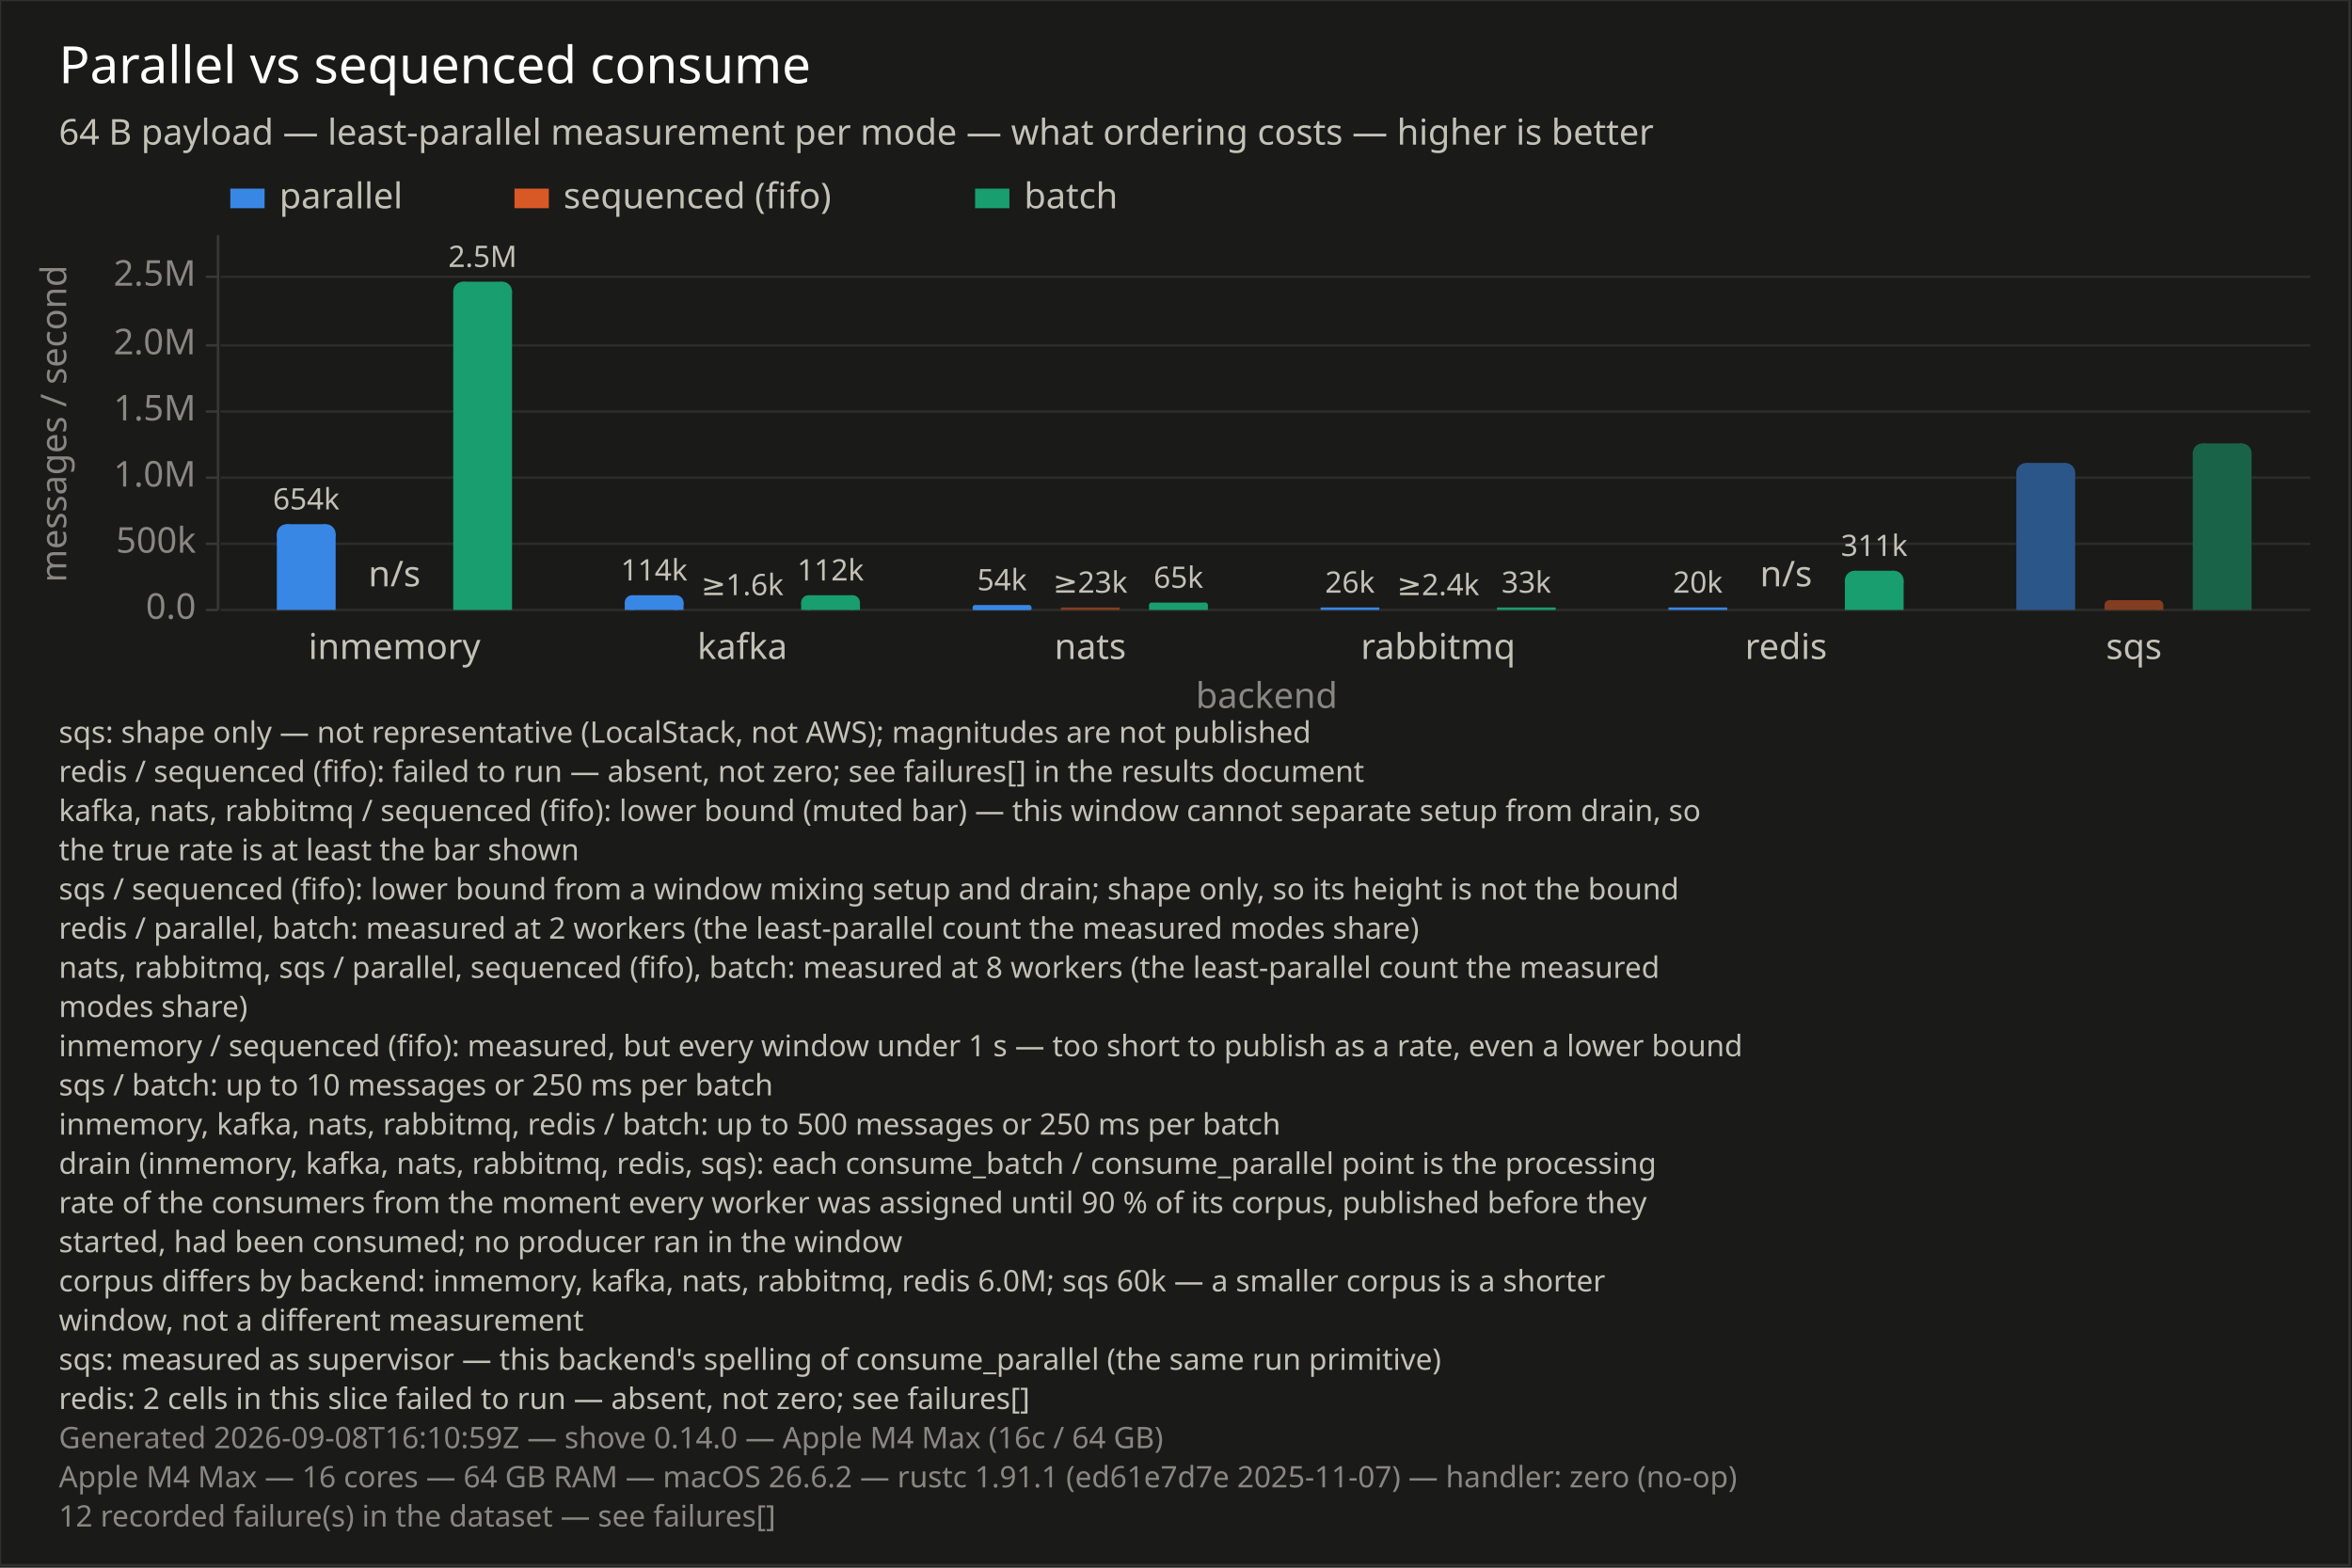
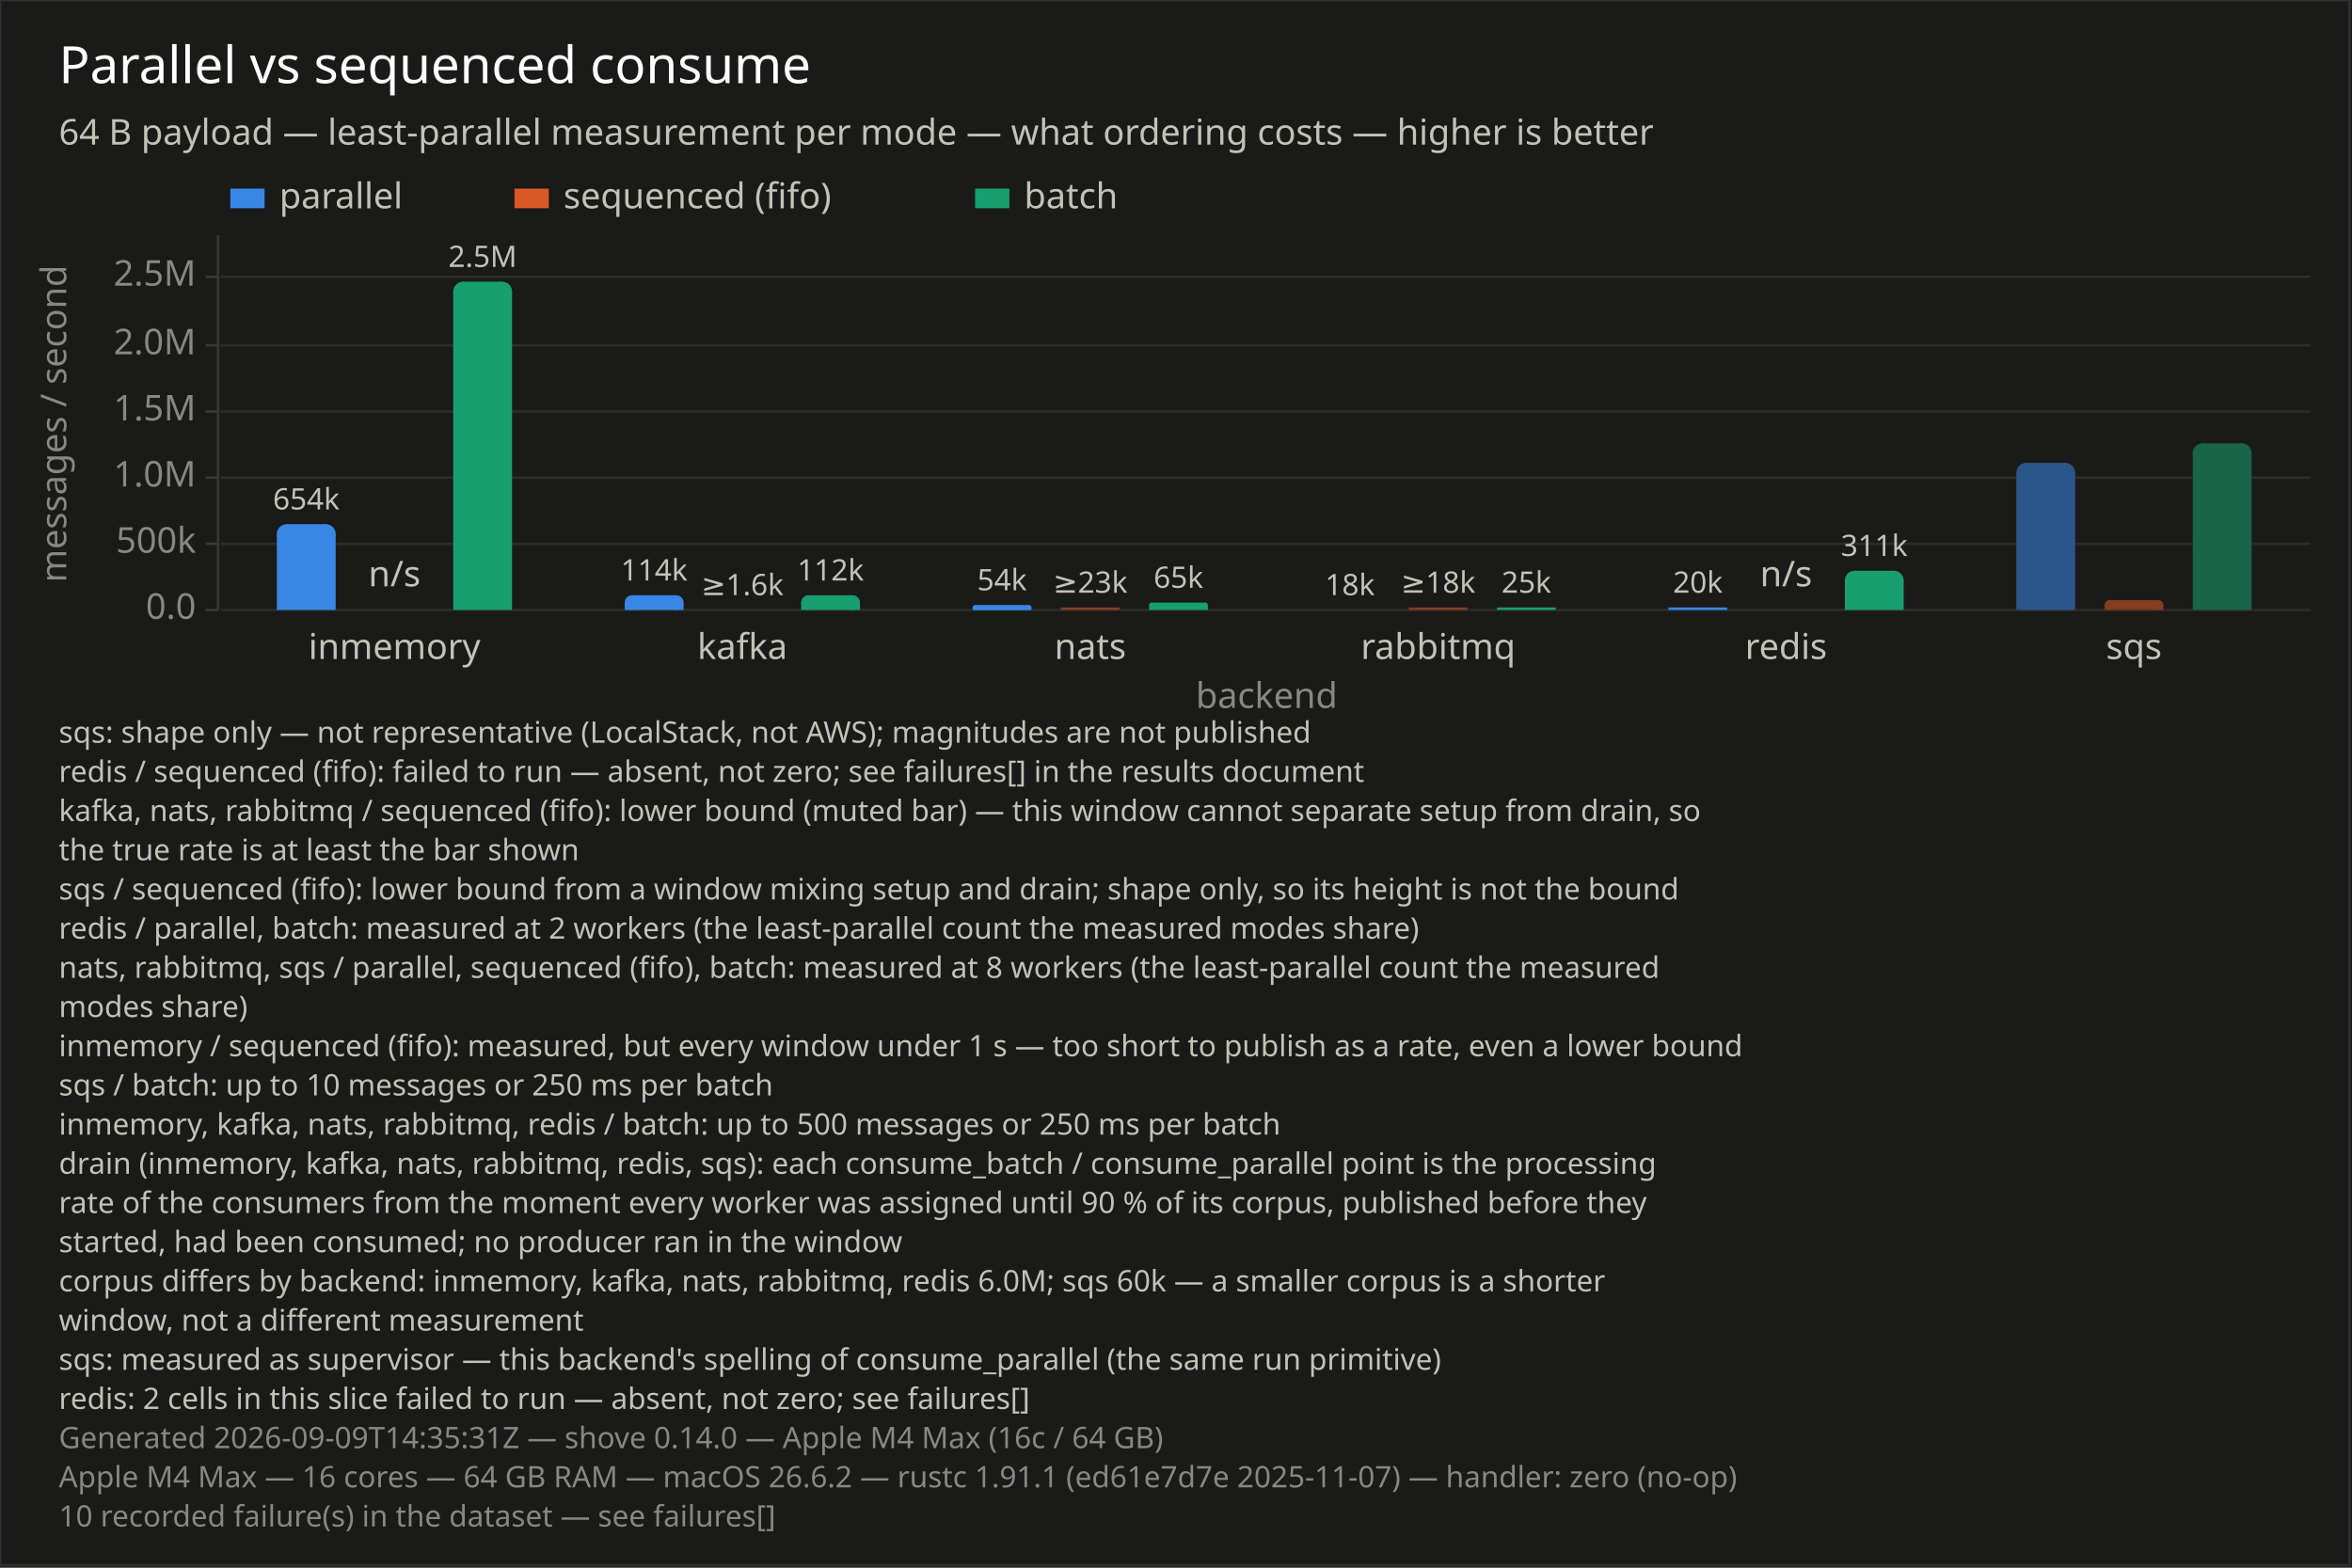
<svg xmlns="http://www.w3.org/2000/svg" width="960" height="640" viewBox="0 0 960 640">
  <rect x="0" y="0" width="960" height="640" opacity="1" fill="#1A1A19" stroke="none" />
  <rect x="0" y="0" width="959" height="639" opacity="0.1" fill="none" stroke="#FFFFFF" />
  <text x="24" y="18" dy="0.76em" text-anchor="start" font-family="sans-serif" font-size="20.968" opacity="1" fill="#FFFFFF">
Parallel vs sequenced consume
</text>
  <text x="24" y="48" dy="0.76em" text-anchor="start" font-family="sans-serif" font-size="14.516" opacity="1" fill="#C3C2B7">
64 B payload — least-parallel measurement per mode — what ordering costs — higher is better
</text>
  <text x="24" y="294" dy="0.76em" text-anchor="start" font-family="sans-serif" font-size="12.097" opacity="1" fill="#C3C2B7">
sqs: shape only — not representative (LocalStack, not AWS); magnitudes are not published
</text>
  <text x="24" y="310" dy="0.76em" text-anchor="start" font-family="sans-serif" font-size="12.097" opacity="1" fill="#C3C2B7">
redis / sequenced (fifo): failed to run — absent, not zero; see failures[] in the results document
</text>
  <text x="24" y="326" dy="0.76em" text-anchor="start" font-family="sans-serif" font-size="12.097" opacity="1" fill="#C3C2B7">
kafka, nats, rabbitmq / sequenced (fifo): lower bound (muted bar) — this window cannot separate setup from drain, so
</text>
  <text x="24" y="342" dy="0.76em" text-anchor="start" font-family="sans-serif" font-size="12.097" opacity="1" fill="#C3C2B7">
the true rate is at least the bar shown
</text>
  <text x="24" y="358" dy="0.76em" text-anchor="start" font-family="sans-serif" font-size="12.097" opacity="1" fill="#C3C2B7">
sqs / sequenced (fifo): lower bound from a window mixing setup and drain; shape only, so its height is not the bound
</text>
  <text x="24" y="374" dy="0.76em" text-anchor="start" font-family="sans-serif" font-size="12.097" opacity="1" fill="#C3C2B7">
redis / parallel, batch: measured at 2 workers (the least-parallel count the measured modes share)
</text>
  <text x="24" y="390" dy="0.76em" text-anchor="start" font-family="sans-serif" font-size="12.097" opacity="1" fill="#C3C2B7">
nats, rabbitmq, sqs / parallel, sequenced (fifo), batch: measured at 8 workers (the least-parallel count the measured
</text>
  <text x="24" y="406" dy="0.76em" text-anchor="start" font-family="sans-serif" font-size="12.097" opacity="1" fill="#C3C2B7">
modes share)
</text>
  <text x="24" y="422" dy="0.76em" text-anchor="start" font-family="sans-serif" font-size="12.097" opacity="1" fill="#C3C2B7">
inmemory / sequenced (fifo): measured, but every window under 1 s — too short to publish as a rate, even a lower bound
</text>
  <text x="24" y="438" dy="0.76em" text-anchor="start" font-family="sans-serif" font-size="12.097" opacity="1" fill="#C3C2B7">
sqs / batch: up to 10 messages or 250 ms per batch
</text>
  <text x="24" y="454" dy="0.76em" text-anchor="start" font-family="sans-serif" font-size="12.097" opacity="1" fill="#C3C2B7">
inmemory, kafka, nats, rabbitmq, redis / batch: up to 500 messages or 250 ms per batch
</text>
  <text x="24" y="470" dy="0.76em" text-anchor="start" font-family="sans-serif" font-size="12.097" opacity="1" fill="#C3C2B7">
drain (inmemory, kafka, nats, rabbitmq, redis, sqs): each consume_batch / consume_parallel point is the processing
</text>
  <text x="24" y="486" dy="0.76em" text-anchor="start" font-family="sans-serif" font-size="12.097" opacity="1" fill="#C3C2B7">
rate of the consumers from the moment every worker was assigned until 90 % of its corpus, published before they
</text>
  <text x="24" y="502" dy="0.76em" text-anchor="start" font-family="sans-serif" font-size="12.097" opacity="1" fill="#C3C2B7">
started, had been consumed; no producer ran in the window
</text>
  <text x="24" y="518" dy="0.76em" text-anchor="start" font-family="sans-serif" font-size="12.097" opacity="1" fill="#C3C2B7">
corpus differs by backend: inmemory, kafka, nats, rabbitmq, redis 6.0M; sqs 60k — a smaller corpus is a shorter
</text>
  <text x="24" y="534" dy="0.76em" text-anchor="start" font-family="sans-serif" font-size="12.097" opacity="1" fill="#C3C2B7">
window, not a different measurement
</text>
  <text x="24" y="550" dy="0.76em" text-anchor="start" font-family="sans-serif" font-size="12.097" opacity="1" fill="#C3C2B7">
sqs: measured as supervisor — this backend's spelling of consume_parallel (the same run primitive)
</text>
  <text x="24" y="566" dy="0.76em" text-anchor="start" font-family="sans-serif" font-size="12.097" opacity="1" fill="#C3C2B7">
redis: 2 cells in this slice failed to run — absent, not zero; see failures[]
</text>
  <text x="24" y="582" dy="0.76em" text-anchor="start" font-family="sans-serif" font-size="12.097" opacity="1" fill="#898781">
- Generated 2026-09-08T16:10:59Z — shove 0.14.0 — Apple M4 Max (16c / 64 GB)
+ Generated 2026-09-09T14:35:31Z — shove 0.14.0 — Apple M4 Max (16c / 64 GB)
</text>
  <text x="24" y="598" dy="0.76em" text-anchor="start" font-family="sans-serif" font-size="12.097" opacity="1" fill="#898781">
Apple M4 Max — 16 cores — 64 GB RAM — macOS 26.6.2 — rustc 1.91.1 (ed61e7d7e 2025-11-07) — handler: zero (no-op)
</text>
  <text x="24" y="614" dy="0.76em" text-anchor="start" font-family="sans-serif" font-size="12.097" opacity="1" fill="#898781">
- 12 recorded failure(s) in the dataset — see failures[]
+ 10 recorded failure(s) in the dataset — see failures[]
</text>
  <text x="16" y="173" dy="0.76em" text-anchor="middle" font-family="sans-serif" font-size="14.516" opacity="1" fill="#898781" transform="rotate(270, 16, 173)">
messages / second
</text>
  <line opacity="1" stroke="#2C2C2A" stroke-width="1" x1="90" y1="249" x2="943" y2="249" />
  <line opacity="1" stroke="#2C2C2A" stroke-width="1" x1="90" y1="222" x2="943" y2="222" />
  <line opacity="1" stroke="#2C2C2A" stroke-width="1" x1="90" y1="195" x2="943" y2="195" />
  <line opacity="1" stroke="#2C2C2A" stroke-width="1" x1="90" y1="168" x2="943" y2="168" />
  <line opacity="1" stroke="#2C2C2A" stroke-width="1" x1="90" y1="141" x2="943" y2="141" />
  <line opacity="1" stroke="#2C2C2A" stroke-width="1" x1="90" y1="113" x2="943" y2="113" />
  <polyline fill="none" opacity="1" stroke="#383835" stroke-width="1" points="89,96 89,249 " />
  <text x="80" y="249" dy="0.5ex" text-anchor="end" font-family="sans-serif" font-size="14.516" opacity="1" fill="#898781">
0.0
</text>
  <polyline fill="none" opacity="1" stroke="#383835" stroke-width="1" points="84,249 89,249 " />
  <text x="80" y="222" dy="0.5ex" text-anchor="end" font-family="sans-serif" font-size="14.516" opacity="1" fill="#898781">
500k
</text>
  <polyline fill="none" opacity="1" stroke="#383835" stroke-width="1" points="84,222 89,222 " />
  <text x="80" y="195" dy="0.5ex" text-anchor="end" font-family="sans-serif" font-size="14.516" opacity="1" fill="#898781">
1.0M
</text>
  <polyline fill="none" opacity="1" stroke="#383835" stroke-width="1" points="84,195 89,195 " />
  <text x="80" y="168" dy="0.5ex" text-anchor="end" font-family="sans-serif" font-size="14.516" opacity="1" fill="#898781">
1.5M
</text>
  <polyline fill="none" opacity="1" stroke="#383835" stroke-width="1" points="84,168 89,168 " />
  <text x="80" y="141" dy="0.5ex" text-anchor="end" font-family="sans-serif" font-size="14.516" opacity="1" fill="#898781">
2.0M
</text>
  <polyline fill="none" opacity="1" stroke="#383835" stroke-width="1" points="84,141 89,141 " />
  <text x="80" y="113" dy="0.5ex" text-anchor="end" font-family="sans-serif" font-size="14.516" opacity="1" fill="#898781">
2.5M
</text>
  <polyline fill="none" opacity="1" stroke="#383835" stroke-width="1" points="84,113 89,113 " />
  <rect x="113" y="218" width="24" height="31" opacity="1" fill="#3987E5" stroke="none" />
  <rect x="117" y="214" width="16" height="5" opacity="1" fill="#3987E5" stroke="none" />
  <circle cx="117" cy="218" r="4" opacity="1" fill="#3987E5" stroke="none" stroke-width="0" />
  <circle cx="133" cy="218" r="4" opacity="1" fill="#3987E5" stroke="none" stroke-width="0" />
  <text x="125" y="211" dy="-0.5ex" text-anchor="middle" font-family="sans-serif" font-size="12.097" opacity="1" fill="#C3C2B7">
654k
</text>
  <text x="161" y="243" dy="-0.5ex" text-anchor="middle" font-family="sans-serif" font-size="14.516" opacity="1" fill="#C3C2B7">
n/s
</text>
  <rect x="185" y="119" width="24" height="130" opacity="1" fill="#199E70" stroke="none" />
  <rect x="189" y="115" width="16" height="5" opacity="1" fill="#199E70" stroke="none" />
  <circle cx="189" cy="119" r="4" opacity="1" fill="#199E70" stroke="none" stroke-width="0" />
  <circle cx="205" cy="119" r="4" opacity="1" fill="#199E70" stroke="none" stroke-width="0" />
  <text x="197" y="112" dy="-0.5ex" text-anchor="middle" font-family="sans-serif" font-size="12.097" opacity="1" fill="#C3C2B7">
2.5M
</text>
  <rect x="255" y="246" width="24" height="3" opacity="1" fill="#3987E5" stroke="none" />
  <rect x="258" y="243" width="18" height="4" opacity="1" fill="#3987E5" stroke="none" />
  <circle cx="258" cy="246" r="3" opacity="1" fill="#3987E5" stroke="none" stroke-width="0" />
  <circle cx="276" cy="246" r="3" opacity="1" fill="#3987E5" stroke="none" stroke-width="0" />
  <text x="267" y="240" dy="-0.5ex" text-anchor="middle" font-family="sans-serif" font-size="12.097" opacity="1" fill="#C3C2B7">
114k
</text>
  <text x="303" y="246" dy="-0.5ex" text-anchor="middle" font-family="sans-serif" font-size="12.097" opacity="1" fill="#C3C2B7">
≥1.6k
</text>
  <rect x="327" y="246" width="24" height="3" opacity="1" fill="#199E70" stroke="none" />
  <rect x="330" y="243" width="18" height="4" opacity="1" fill="#199E70" stroke="none" />
  <circle cx="330" cy="246" r="3" opacity="1" fill="#199E70" stroke="none" stroke-width="0" />
  <circle cx="348" cy="246" r="3" opacity="1" fill="#199E70" stroke="none" stroke-width="0" />
  <text x="339" y="240" dy="-0.5ex" text-anchor="middle" font-family="sans-serif" font-size="12.097" opacity="1" fill="#C3C2B7">
112k
</text>
  <rect x="397" y="248" width="24" height="1" opacity="1" fill="#3987E5" stroke="none" />
  <rect x="398" y="247" width="22" height="2" opacity="1" fill="#3987E5" stroke="none" />
  <circle cx="398" cy="248" r="1" opacity="1" fill="#3987E5" stroke="none" stroke-width="0" />
  <circle cx="420" cy="248" r="1" opacity="1" fill="#3987E5" stroke="none" stroke-width="0" />
  <text x="409" y="244" dy="-0.5ex" text-anchor="middle" font-family="sans-serif" font-size="12.097" opacity="1" fill="#C3C2B7">
54k
</text>
  <rect x="433" y="248" width="24" height="1" opacity="1" fill="#833D20" stroke="none" />
  <text x="445" y="245" dy="-0.5ex" text-anchor="middle" font-family="sans-serif" font-size="12.097" opacity="1" fill="#C3C2B7">
≥23k
</text>
  <rect x="469" y="247" width="24" height="2" opacity="1" fill="#199E70" stroke="none" />
  <rect x="470" y="246" width="22" height="2" opacity="1" fill="#199E70" stroke="none" />
  <circle cx="470" cy="247" r="1" opacity="1" fill="#199E70" stroke="none" stroke-width="0" />
  <circle cx="492" cy="247" r="1" opacity="1" fill="#199E70" stroke="none" stroke-width="0" />
  <text x="481" y="243" dy="-0.5ex" text-anchor="middle" font-family="sans-serif" font-size="12.097" opacity="1" fill="#C3C2B7">
65k
</text>
-   <rect x="539" y="248" width="24" height="1" opacity="1" fill="#3987E5" stroke="none" />
-   <text x="551" y="245" dy="-0.5ex" text-anchor="middle" font-family="sans-serif" font-size="12.097" opacity="1" fill="#C3C2B7">
- 26k
- </text>
-   <text x="587" y="246" dy="-0.5ex" text-anchor="middle" font-family="sans-serif" font-size="12.097" opacity="1" fill="#C3C2B7">
- ≥2.4k
+   <text x="551" y="246" dy="-0.5ex" text-anchor="middle" font-family="sans-serif" font-size="12.097" opacity="1" fill="#C3C2B7">
+ 18k
+ </text>
+   <rect x="575" y="248" width="24" height="1" opacity="1" fill="#833D20" stroke="none" />
+   <text x="587" y="245" dy="-0.5ex" text-anchor="middle" font-family="sans-serif" font-size="12.097" opacity="1" fill="#C3C2B7">
+ ≥18k
</text>
  <rect x="611" y="248" width="24" height="1" opacity="1" fill="#199E70" stroke="none" />
  <text x="623" y="245" dy="-0.5ex" text-anchor="middle" font-family="sans-serif" font-size="12.097" opacity="1" fill="#C3C2B7">
- 33k
+ 25k
</text>
  <rect x="681" y="248" width="24" height="1" opacity="1" fill="#3987E5" stroke="none" />
  <text x="693" y="245" dy="-0.5ex" text-anchor="middle" font-family="sans-serif" font-size="12.097" opacity="1" fill="#C3C2B7">
20k
</text>
  <text x="729" y="243" dy="-0.5ex" text-anchor="middle" font-family="sans-serif" font-size="14.516" opacity="1" fill="#C3C2B7">
n/s
</text>
  <rect x="753" y="237" width="24" height="12" opacity="1" fill="#199E70" stroke="none" />
  <rect x="757" y="233" width="16" height="5" opacity="1" fill="#199E70" stroke="none" />
  <circle cx="757" cy="237" r="4" opacity="1" fill="#199E70" stroke="none" stroke-width="0" />
  <circle cx="773" cy="237" r="4" opacity="1" fill="#199E70" stroke="none" stroke-width="0" />
  <text x="765" y="230" dy="-0.5ex" text-anchor="middle" font-family="sans-serif" font-size="12.097" opacity="1" fill="#C3C2B7">
311k
</text>
  <rect x="823" y="193" width="24" height="56" opacity="1" fill="#2B5689" stroke="none" />
  <rect x="827" y="189" width="16" height="5" opacity="1" fill="#2B5689" stroke="none" />
  <circle cx="827" cy="193" r="4" opacity="1" fill="#2B5689" stroke="none" stroke-width="0" />
  <circle cx="843" cy="193" r="4" opacity="1" fill="#2B5689" stroke="none" stroke-width="0" />
  <rect x="859" y="247" width="24" height="2" opacity="1" fill="#833D20" stroke="none" />
  <rect x="861" y="245" width="20" height="3" opacity="1" fill="#833D20" stroke="none" />
  <circle cx="861" cy="247" r="2" opacity="1" fill="#833D20" stroke="none" stroke-width="0" />
  <circle cx="881" cy="247" r="2" opacity="1" fill="#833D20" stroke="none" stroke-width="0" />
  <rect x="895" y="185" width="24" height="64" opacity="1" fill="#196349" stroke="none" />
  <rect x="899" y="181" width="16" height="5" opacity="1" fill="#196349" stroke="none" />
  <circle cx="899" cy="185" r="4" opacity="1" fill="#196349" stroke="none" stroke-width="0" />
  <circle cx="915" cy="185" r="4" opacity="1" fill="#196349" stroke="none" stroke-width="0" />
  <text x="161" y="258" dy="0.76em" text-anchor="middle" font-family="sans-serif" font-size="14.516" opacity="1" fill="#C3C2B7">
inmemory
</text>
  <text x="303" y="258" dy="0.76em" text-anchor="middle" font-family="sans-serif" font-size="14.516" opacity="1" fill="#C3C2B7">
kafka
</text>
  <text x="445" y="258" dy="0.76em" text-anchor="middle" font-family="sans-serif" font-size="14.516" opacity="1" fill="#C3C2B7">
nats
</text>
  <text x="587" y="258" dy="0.76em" text-anchor="middle" font-family="sans-serif" font-size="14.516" opacity="1" fill="#C3C2B7">
rabbitmq
</text>
  <text x="729" y="258" dy="0.76em" text-anchor="middle" font-family="sans-serif" font-size="14.516" opacity="1" fill="#C3C2B7">
redis
</text>
  <text x="871" y="258" dy="0.76em" text-anchor="middle" font-family="sans-serif" font-size="14.516" opacity="1" fill="#C3C2B7">
sqs
</text>
  <text x="517" y="278" dy="0.76em" text-anchor="middle" font-family="sans-serif" font-size="14.516" opacity="1" fill="#898781">
backend
</text>
  <rect x="94" y="77" width="14" height="8" opacity="1" fill="#3987E5" stroke="none" />
  <text x="114" y="74" dy="0.76em" text-anchor="start" font-family="sans-serif" font-size="14.516" opacity="1" fill="#C3C2B7">
parallel
</text>
  <rect x="210" y="77" width="14" height="8" opacity="1" fill="#D95926" stroke="none" />
  <text x="230" y="74" dy="0.76em" text-anchor="start" font-family="sans-serif" font-size="14.516" opacity="1" fill="#C3C2B7">
sequenced (fifo)
</text>
  <rect x="398" y="77" width="14" height="8" opacity="1" fill="#199E70" stroke="none" />
  <text x="418" y="74" dy="0.76em" text-anchor="start" font-family="sans-serif" font-size="14.516" opacity="1" fill="#C3C2B7">
batch
</text>
</svg>
